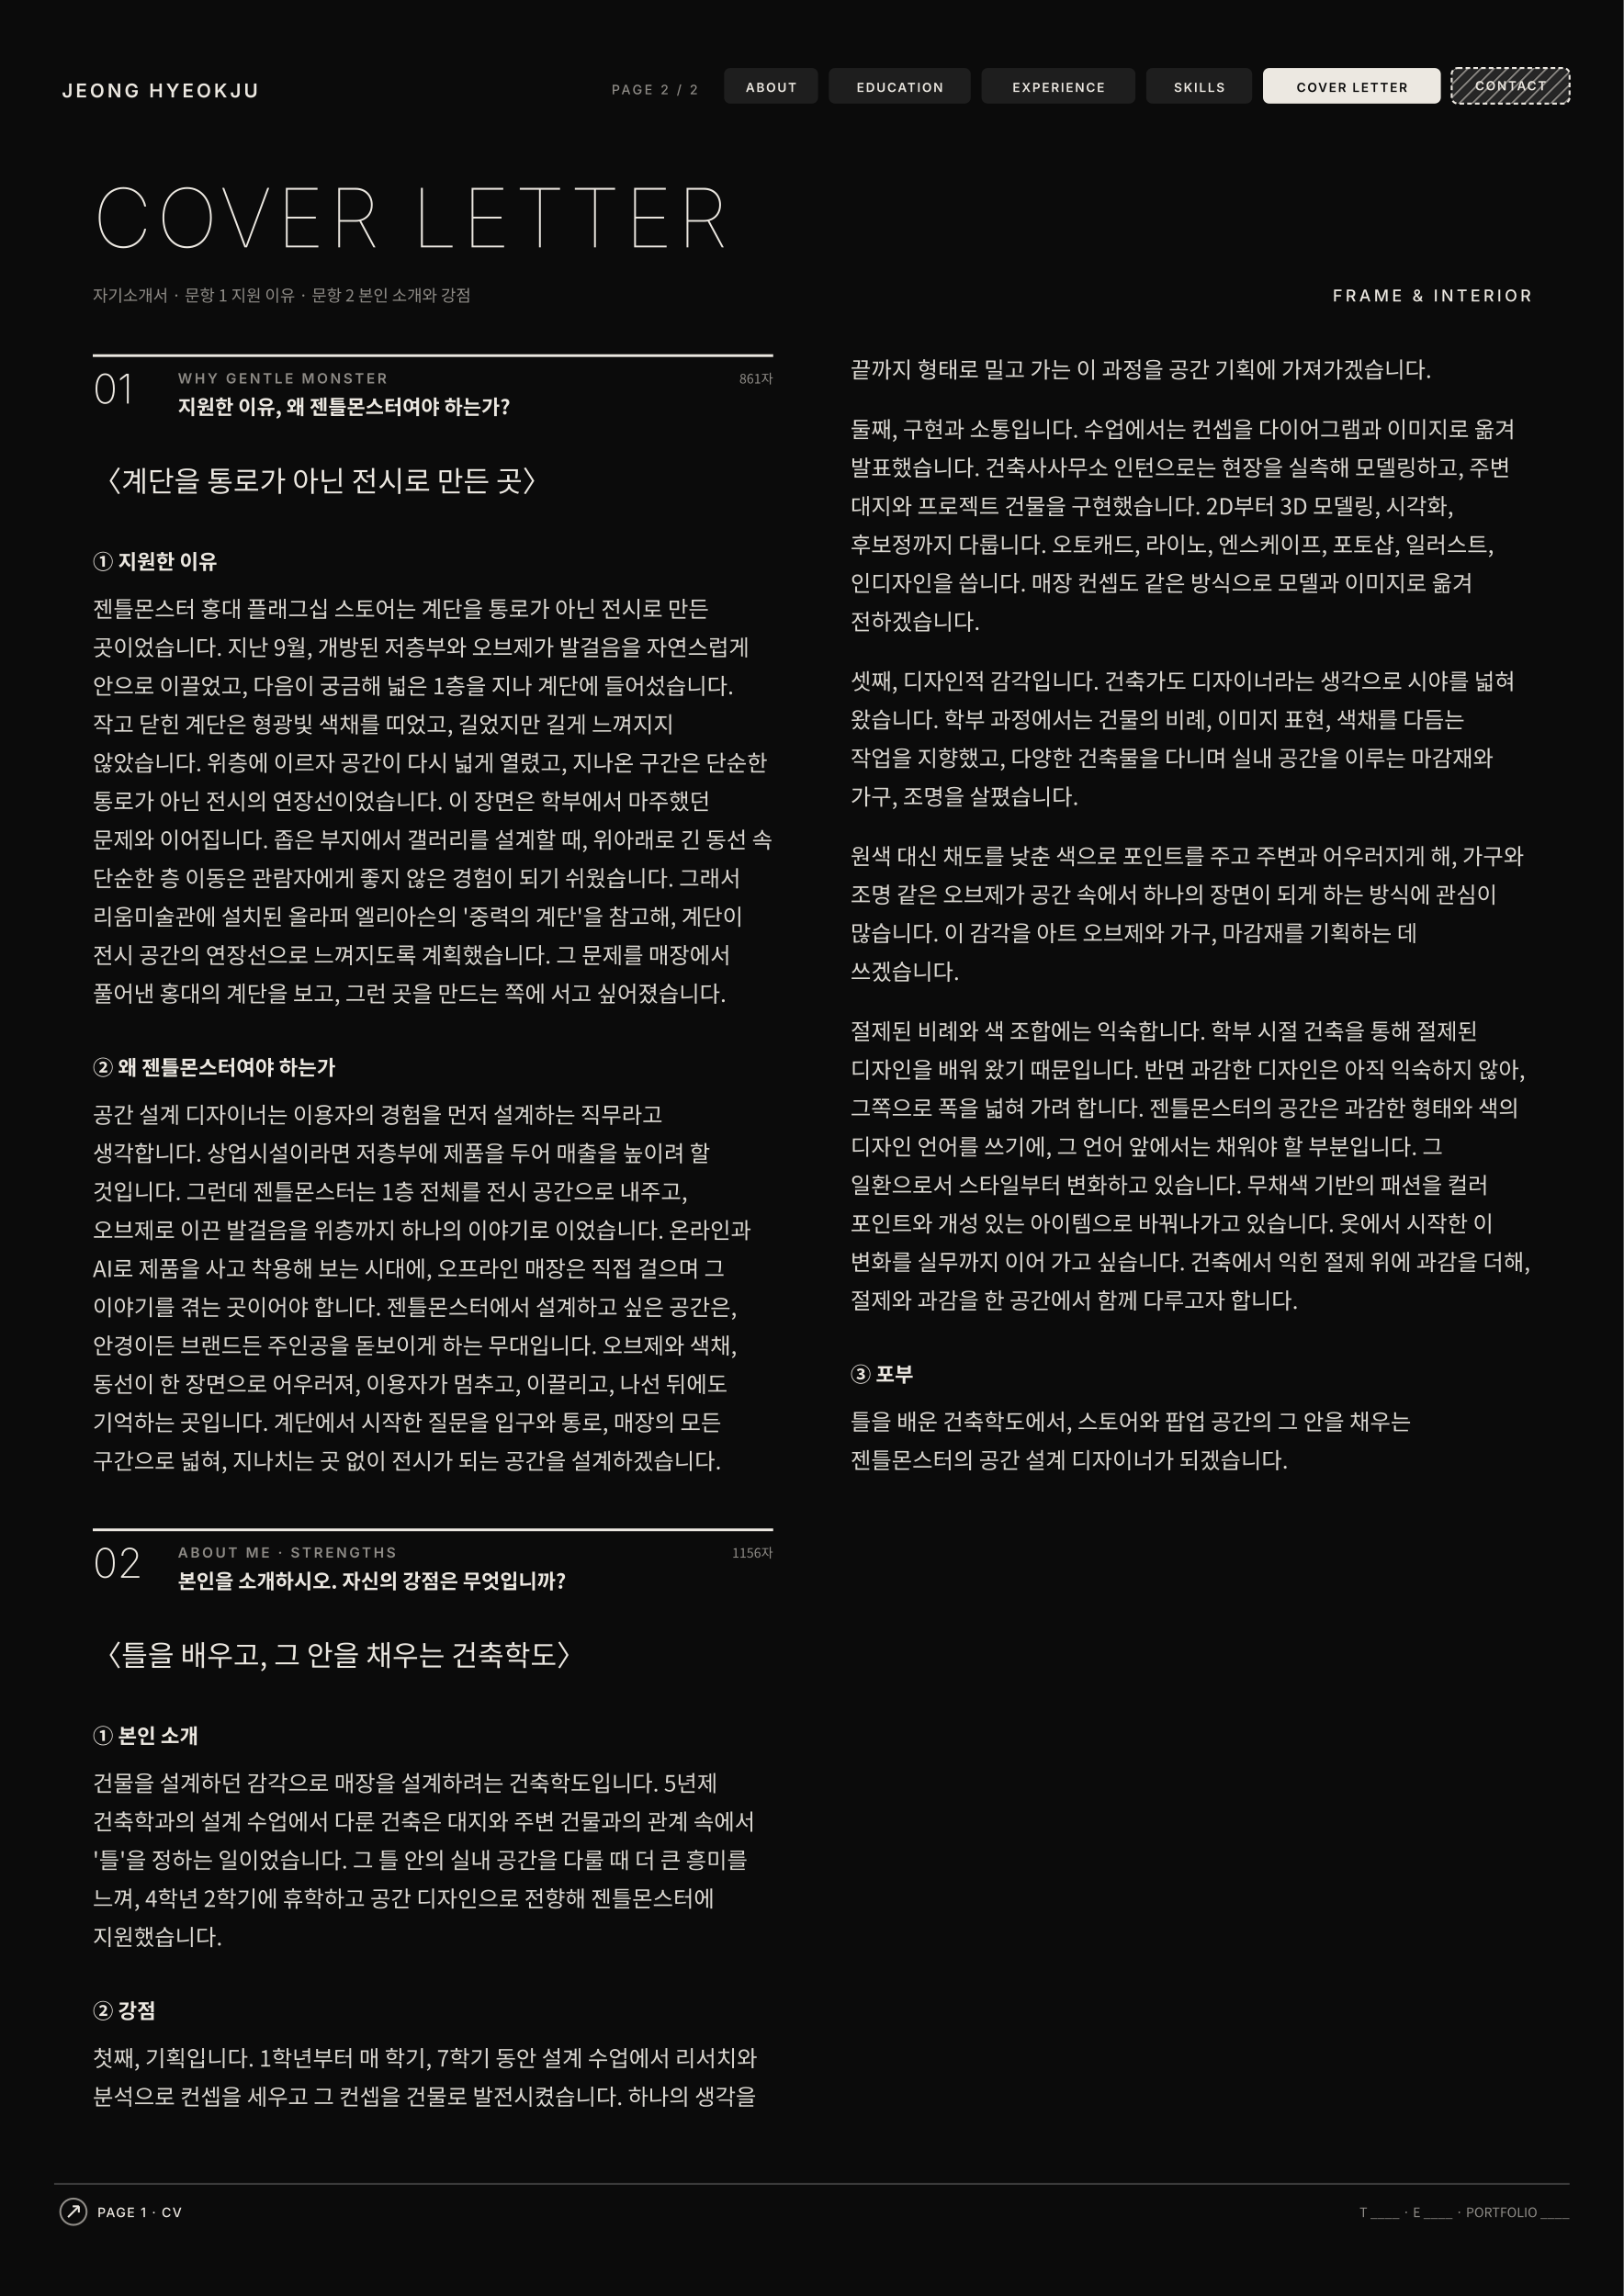
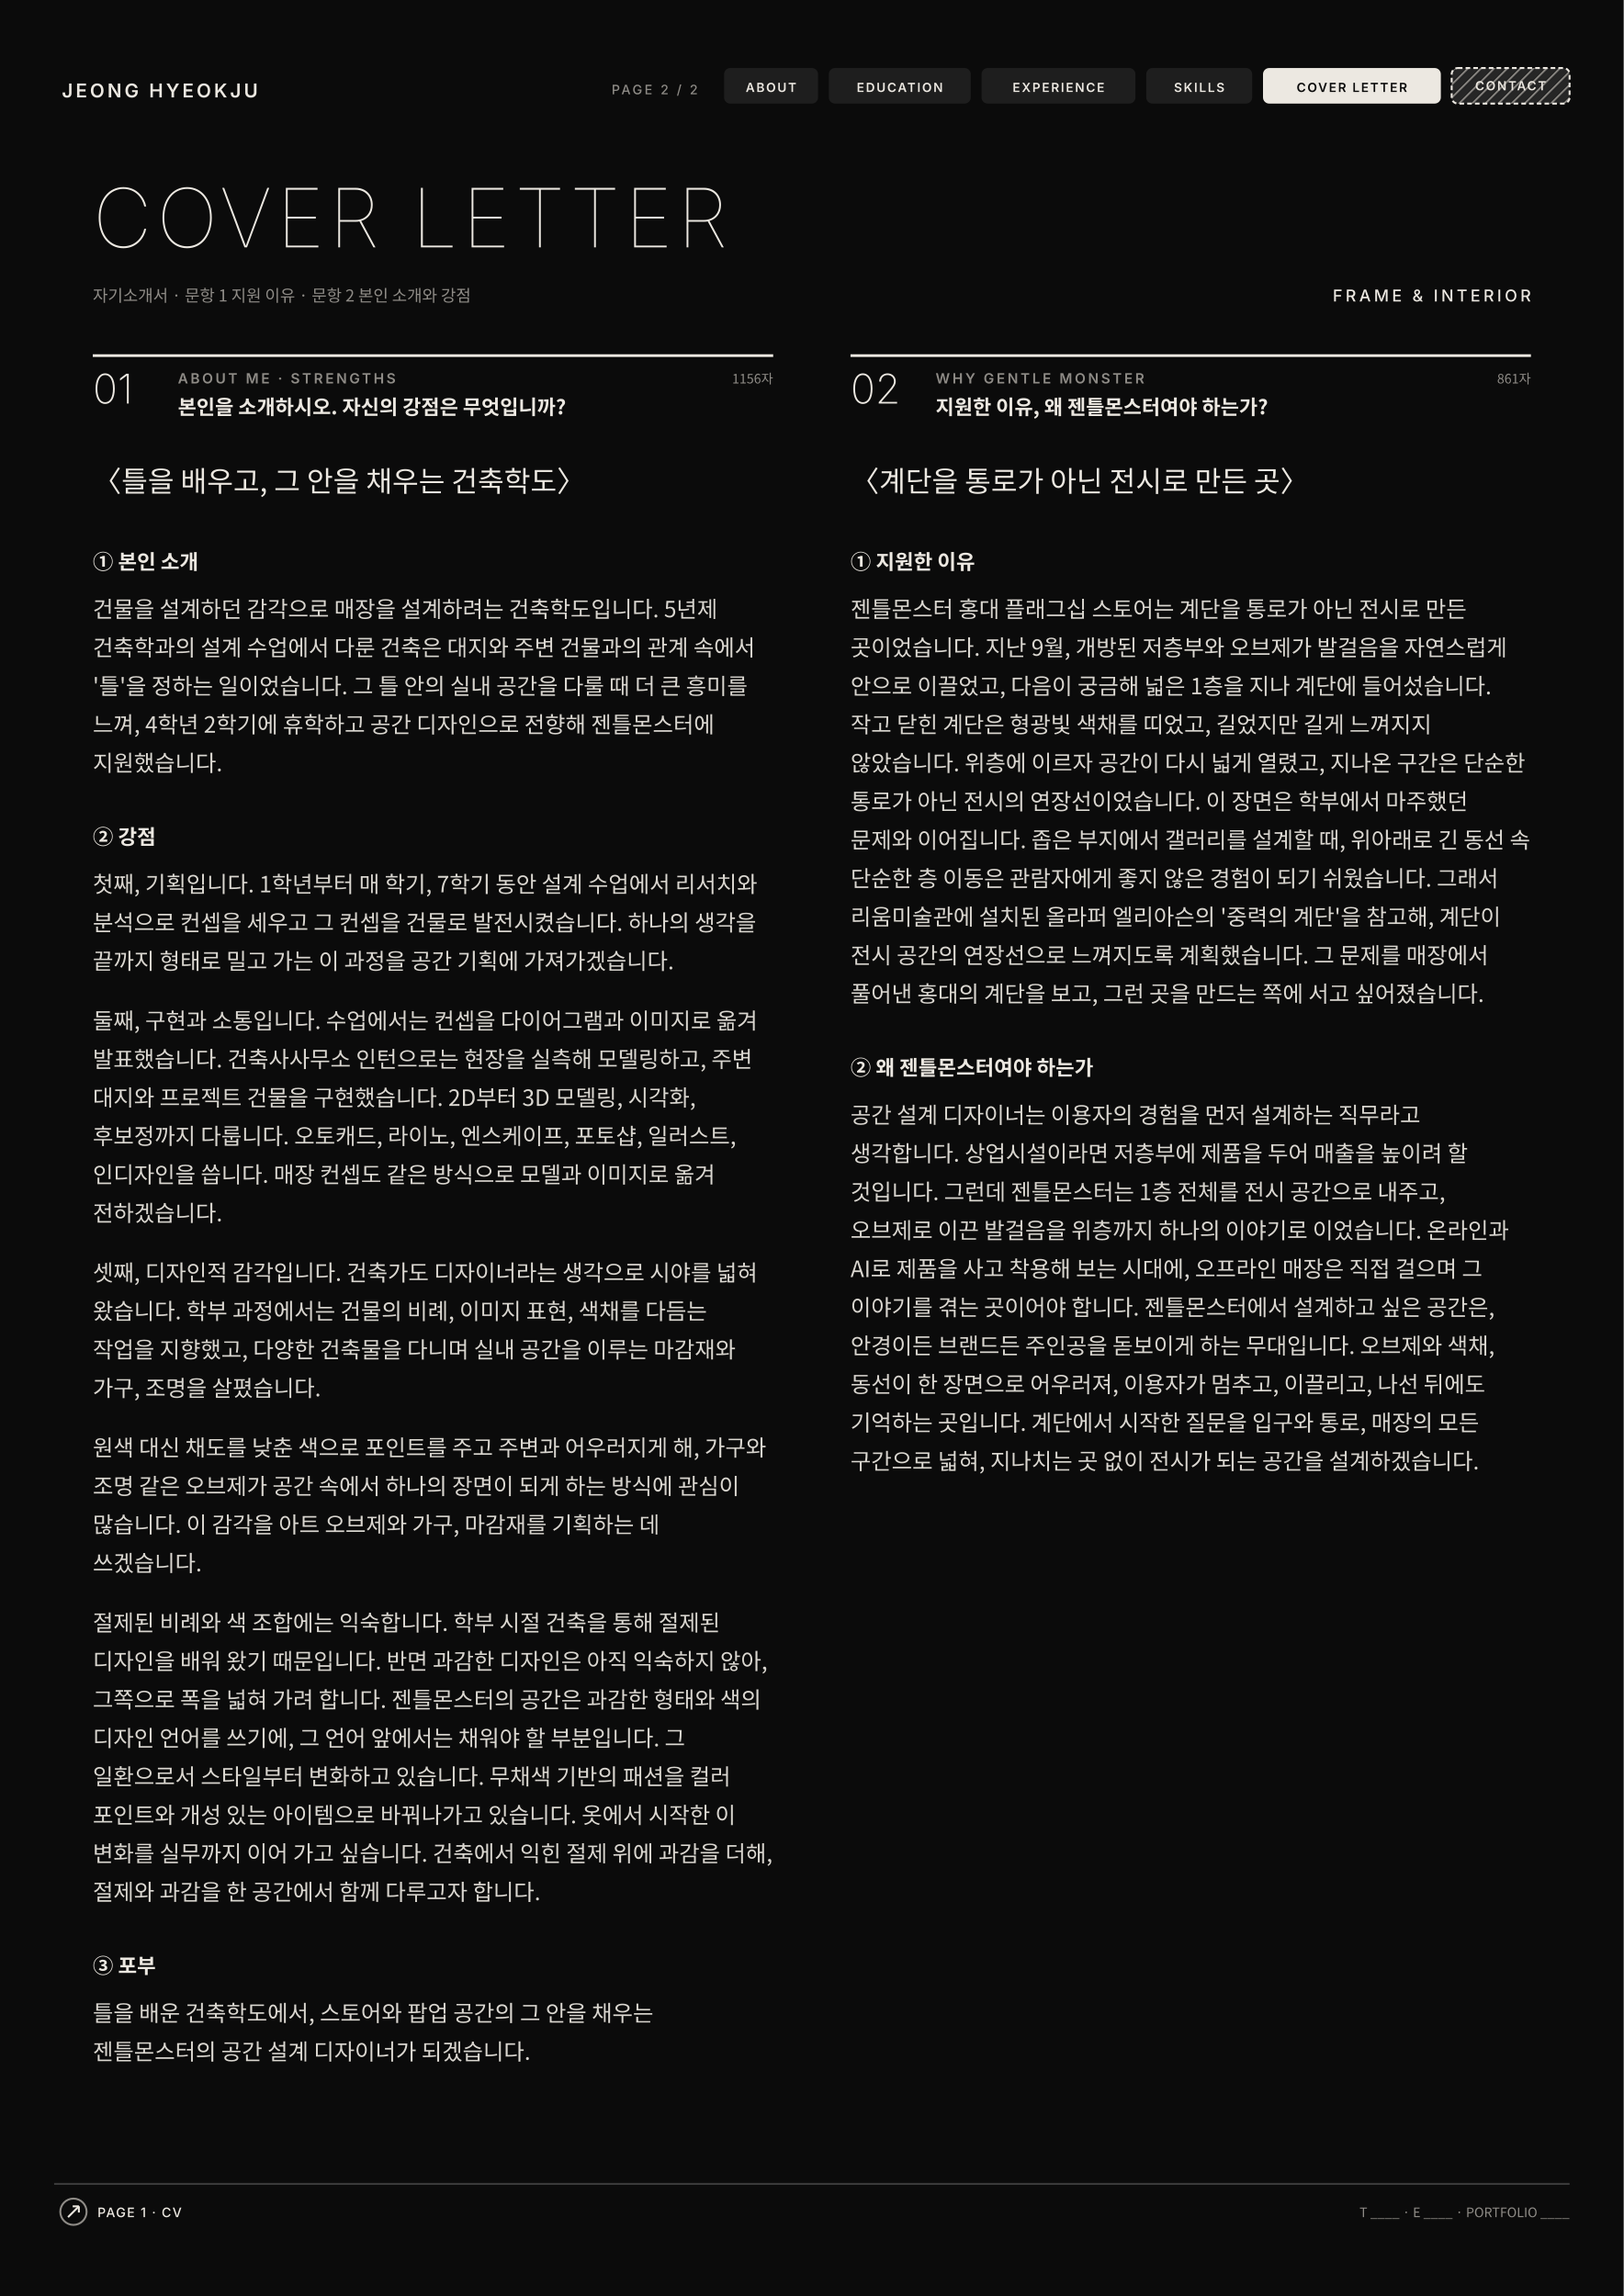
<svg xmlns="http://www.w3.org/2000/svg" width="210mm" height="297mm" viewBox="0 0 210 297">
  <defs>
    <pattern id="hatch" width="1.2" height="1.2" patternUnits="userSpaceOnUse" patternTransform="rotate(45)">
      <rect width="1.2" height="1.2" fill="#262626" />
      <line x1="0" y1="0" x2="0" y2="1.2" stroke="#8E8B86" stroke-width="0.4" />
    </pattern>
  </defs>
  <rect x="0.00" y="0.00" width="210.00" height="297.00" rx="0" fill="#0B0B0B" stroke="none" stroke-width="0.25" />
  <text x="8.00" y="12.60" font-family="Inter, 'Noto Sans CJK KR', sans-serif" font-size="2.470" font-weight="600" fill="#ECE8E1" text-anchor="start" letter-spacing="0.350" opacity="1">JEONG HYEOKJU</text>
  <rect x="187.75" y="8.80" width="15.25" height="4.60" rx="0.8" fill="url(#hatch)" stroke="#ECE8E1" stroke-width="0.25" stroke-dasharray="0.6 0.4" />
  <text x="195.38" y="11.68" font-family="Inter, 'Noto Sans CJK KR', sans-serif" font-size="1.623" font-weight="600" fill="#ECE8E1" text-anchor="middle" letter-spacing="0.200" opacity="1">CONTACT</text>
  <rect x="163.35" y="8.80" width="23.00" height="4.60" rx="0.8" fill="#ECE8E1" stroke="none" stroke-width="0.25" />
  <text x="174.85" y="11.90" font-family="Inter, 'Noto Sans CJK KR', sans-serif" font-size="1.623" font-weight="600" fill="#0B0B0B" text-anchor="middle" letter-spacing="0.200" opacity="1">COVER LETTER</text>
  <rect x="148.25" y="8.80" width="13.70" height="4.60" rx="0.8" fill="#1E1E1E" stroke="none" stroke-width="0.25" />
  <text x="155.10" y="11.90" font-family="Inter, 'Noto Sans CJK KR', sans-serif" font-size="1.623" font-weight="600" fill="#ECE8E1" text-anchor="middle" letter-spacing="0.200" opacity="1">SKILLS</text>
  <rect x="126.95" y="8.80" width="19.90" height="4.60" rx="0.8" fill="#1E1E1E" stroke="none" stroke-width="0.25" />
  <text x="136.90" y="11.90" font-family="Inter, 'Noto Sans CJK KR', sans-serif" font-size="1.623" font-weight="600" fill="#ECE8E1" text-anchor="middle" letter-spacing="0.200" opacity="1">EXPERIENCE</text>
  <rect x="107.20" y="8.80" width="18.35" height="4.60" rx="0.8" fill="#1E1E1E" stroke="none" stroke-width="0.25" />
  <text x="116.37" y="11.90" font-family="Inter, 'Noto Sans CJK KR', sans-serif" font-size="1.623" font-weight="600" fill="#ECE8E1" text-anchor="middle" letter-spacing="0.200" opacity="1">EDUCATION</text>
  <rect x="93.65" y="8.80" width="12.15" height="4.60" rx="0.8" fill="#1E1E1E" stroke="none" stroke-width="0.25" />
  <text x="99.72" y="11.90" font-family="Inter, 'Noto Sans CJK KR', sans-serif" font-size="1.623" font-weight="600" fill="#ECE8E1" text-anchor="middle" letter-spacing="0.200" opacity="1">ABOUT</text>
  <text x="90.25" y="12.20" font-family="Inter, 'Noto Sans CJK KR', sans-serif" font-size="1.693" font-weight="500" fill="#8E8B86" text-anchor="end" letter-spacing="0.300" opacity="1">PAGE 2 / 2</text>
  <text x="12.00" y="32.00" font-family="Inter, 'Noto Sans CJK KR', sans-serif" font-size="10.584" font-weight="100" fill="#ECE8E1" text-anchor="start" letter-spacing="0.600" opacity="1">COVER LETTER</text>
  <text x="12.00" y="39.00" font-family="'Noto Sans CJK KR', Inter, sans-serif" font-size="2.117" font-weight="400" fill="#8E8B86" text-anchor="start" letter-spacing="0.000" opacity="1">자기소개서  ·  문항 1 지원 이유  ·  문항 2 본인 소개와 강점</text>
  <text x="198.00" y="39.00" font-family="Inter, 'Noto Sans CJK KR', sans-serif" font-size="2.117" font-weight="500" fill="#ECE8E1" text-anchor="end" letter-spacing="0.400" opacity="1">FRAME &amp; INTERIOR</text>
  <line x1="12.00" y1="46.00" x2="100.00" y2="46.00" stroke="#ECE8E1" stroke-width="0.35" />
  <text x="12.00" y="52.20" font-family="Inter, 'Noto Sans CJK KR', sans-serif" font-size="5.292" font-weight="200" fill="#ECE8E1" text-anchor="start" letter-spacing="0.000" opacity="1">01</text>
-   <text x="23.00" y="49.60" font-family="Inter, 'Noto Sans CJK KR', sans-serif" font-size="1.835" font-weight="600" fill="#8E8B86" text-anchor="start" letter-spacing="0.300" opacity="1">WHY GENTLE MONSTER</text>
-   <text x="23.00" y="53.60" font-family="'Noto Sans CJK KR', Inter, sans-serif" font-size="2.611" font-weight="700" fill="#ECE8E1" text-anchor="start" letter-spacing="0.000" opacity="1">지원한 이유, 왜 젠틀몬스터여야 하는가?</text>
-   <text x="100.00" y="49.60" font-family="'Noto Sans CJK KR', Inter, sans-serif" font-size="1.693" font-weight="400" fill="#8E8B86" text-anchor="end" letter-spacing="0.000" opacity="1">861자</text>
-   <text x="12.00" y="63.60" font-family="'Noto Sans CJK KR', Inter, sans-serif" font-size="3.704" font-weight="400" fill="#ECE8E1" text-anchor="start" letter-spacing="0.000" opacity="1">〈계단을 통로가 아닌 전시로 만든 곳〉</text>
-   <text x="12.00" y="73.63" font-family="'Noto Sans CJK KR', Inter, sans-serif" font-size="2.662" font-weight="700" fill="#ECE8E1" text-anchor="start" letter-spacing="0.000" opacity="1">① 지원한 이유</text>
-   <text x="12.00" y="79.85" font-family="'Noto Sans CJK KR', Inter, sans-serif" font-size="2.893" font-weight="400" fill="#ECE8E1" text-anchor="start" letter-spacing="0.000" opacity="0.92">젠틀몬스터 홍대 플래그십 스토어는 계단을 통로가 아닌 전시로 만든</text>
-   <text x="12.00" y="84.83" font-family="'Noto Sans CJK KR', Inter, sans-serif" font-size="2.893" font-weight="400" fill="#ECE8E1" text-anchor="start" letter-spacing="0.000" opacity="0.92">곳이었습니다. 지난 9월, 개방된 저층부와 오브제가 발걸음을 자연스럽게</text>
-   <text x="12.00" y="89.81" font-family="'Noto Sans CJK KR', Inter, sans-serif" font-size="2.893" font-weight="400" fill="#ECE8E1" text-anchor="start" letter-spacing="0.000" opacity="0.92">안으로 이끌었고, 다음이 궁금해 넓은 1층을 지나 계단에 들어섰습니다.</text>
-   <text x="12.00" y="94.78" font-family="'Noto Sans CJK KR', Inter, sans-serif" font-size="2.893" font-weight="400" fill="#ECE8E1" text-anchor="start" letter-spacing="0.000" opacity="0.92">작고 닫힌 계단은 형광빛 색채를 띠었고, 길었지만 길게 느껴지지</text>
-   <text x="12.00" y="99.76" font-family="'Noto Sans CJK KR', Inter, sans-serif" font-size="2.893" font-weight="400" fill="#ECE8E1" text-anchor="start" letter-spacing="0.000" opacity="0.92">않았습니다. 위층에 이르자 공간이 다시 넓게 열렸고, 지나온 구간은 단순한</text>
-   <text x="12.00" y="104.73" font-family="'Noto Sans CJK KR', Inter, sans-serif" font-size="2.893" font-weight="400" fill="#ECE8E1" text-anchor="start" letter-spacing="0.000" opacity="0.92">통로가 아닌 전시의 연장선이었습니다. 이 장면은 학부에서 마주했던</text>
-   <text x="12.00" y="109.71" font-family="'Noto Sans CJK KR', Inter, sans-serif" font-size="2.893" font-weight="400" fill="#ECE8E1" text-anchor="start" letter-spacing="0.000" opacity="0.92">문제와 이어집니다. 좁은 부지에서 갤러리를 설계할 때, 위아래로 긴 동선 속</text>
-   <text x="12.00" y="114.69" font-family="'Noto Sans CJK KR', Inter, sans-serif" font-size="2.893" font-weight="400" fill="#ECE8E1" text-anchor="start" letter-spacing="0.000" opacity="0.92">단순한 층 이동은 관람자에게 좋지 않은 경험이 되기 쉬웠습니다. 그래서</text>
-   <text x="12.00" y="119.66" font-family="'Noto Sans CJK KR', Inter, sans-serif" font-size="2.893" font-weight="400" fill="#ECE8E1" text-anchor="start" letter-spacing="0.000" opacity="0.92">리움미술관에 설치된 올라퍼 엘리아슨의 '중력의 계단'을 참고해, 계단이</text>
-   <text x="12.00" y="124.64" font-family="'Noto Sans CJK KR', Inter, sans-serif" font-size="2.893" font-weight="400" fill="#ECE8E1" text-anchor="start" letter-spacing="0.000" opacity="0.92">전시 공간의 연장선으로 느껴지도록 계획했습니다. 그 문제를 매장에서</text>
-   <text x="12.00" y="129.61" font-family="'Noto Sans CJK KR', Inter, sans-serif" font-size="2.893" font-weight="400" fill="#ECE8E1" text-anchor="start" letter-spacing="0.000" opacity="0.92">풀어낸 홍대의 계단을 보고, 그런 곳을 만드는 쪽에 서고 싶어졌습니다.</text>
-   <text x="12.00" y="139.07" font-family="'Noto Sans CJK KR', Inter, sans-serif" font-size="2.662" font-weight="700" fill="#ECE8E1" text-anchor="start" letter-spacing="0.000" opacity="1">② 왜 젠틀몬스터여야 하는가</text>
-   <text x="12.00" y="145.29" font-family="'Noto Sans CJK KR', Inter, sans-serif" font-size="2.893" font-weight="400" fill="#ECE8E1" text-anchor="start" letter-spacing="0.000" opacity="0.92">공간 설계 디자이너는 이용자의 경험을 먼저 설계하는 직무라고</text>
-   <text x="12.00" y="150.26" font-family="'Noto Sans CJK KR', Inter, sans-serif" font-size="2.893" font-weight="400" fill="#ECE8E1" text-anchor="start" letter-spacing="0.000" opacity="0.92">생각합니다. 상업시설이라면 저층부에 제품을 두어 매출을 높이려 할</text>
-   <text x="12.00" y="155.24" font-family="'Noto Sans CJK KR', Inter, sans-serif" font-size="2.893" font-weight="400" fill="#ECE8E1" text-anchor="start" letter-spacing="0.000" opacity="0.92">것입니다. 그런데 젠틀몬스터는 1층 전체를 전시 공간으로 내주고,</text>
-   <text x="12.00" y="160.22" font-family="'Noto Sans CJK KR', Inter, sans-serif" font-size="2.893" font-weight="400" fill="#ECE8E1" text-anchor="start" letter-spacing="0.000" opacity="0.92">오브제로 이끈 발걸음을 위층까지 하나의 이야기로 이었습니다. 온라인과</text>
-   <text x="12.00" y="165.19" font-family="'Noto Sans CJK KR', Inter, sans-serif" font-size="2.893" font-weight="400" fill="#ECE8E1" text-anchor="start" letter-spacing="0.000" opacity="0.92">AI로 제품을 사고 착용해 보는 시대에, 오프라인 매장은 직접 걸으며 그</text>
-   <text x="12.00" y="170.17" font-family="'Noto Sans CJK KR', Inter, sans-serif" font-size="2.893" font-weight="400" fill="#ECE8E1" text-anchor="start" letter-spacing="0.000" opacity="0.92">이야기를 겪는 곳이어야 합니다. 젠틀몬스터에서 설계하고 싶은 공간은,</text>
-   <text x="12.00" y="175.14" font-family="'Noto Sans CJK KR', Inter, sans-serif" font-size="2.893" font-weight="400" fill="#ECE8E1" text-anchor="start" letter-spacing="0.000" opacity="0.92">안경이든 브랜드든 주인공을 돋보이게 하는 무대입니다. 오브제와 색채,</text>
-   <text x="12.00" y="180.12" font-family="'Noto Sans CJK KR', Inter, sans-serif" font-size="2.893" font-weight="400" fill="#ECE8E1" text-anchor="start" letter-spacing="0.000" opacity="0.92">동선이 한 장면으로 어우러져, 이용자가 멈추고, 이끌리고, 나선 뒤에도</text>
-   <text x="12.00" y="185.09" font-family="'Noto Sans CJK KR', Inter, sans-serif" font-size="2.893" font-weight="400" fill="#ECE8E1" text-anchor="start" letter-spacing="0.000" opacity="0.92">기억하는 곳입니다. 계단에서 시작한 질문을 입구와 통로, 매장의 모든</text>
-   <text x="12.00" y="190.07" font-family="'Noto Sans CJK KR', Inter, sans-serif" font-size="2.893" font-weight="400" fill="#ECE8E1" text-anchor="start" letter-spacing="0.000" opacity="0.92">구간으로 넓혀, 지나치는 곳 없이 전시가 되는 공간을 설계하겠습니다.</text>
-   <line x1="12.00" y1="197.89" x2="100.00" y2="197.89" stroke="#ECE8E1" stroke-width="0.35" />
-   <text x="12.00" y="204.09" font-family="Inter, 'Noto Sans CJK KR', sans-serif" font-size="5.292" font-weight="200" fill="#ECE8E1" text-anchor="start" letter-spacing="0.000" opacity="1">02</text>
-   <text x="23.00" y="201.49" font-family="Inter, 'Noto Sans CJK KR', sans-serif" font-size="1.835" font-weight="600" fill="#8E8B86" text-anchor="start" letter-spacing="0.300" opacity="1">ABOUT ME · STRENGTHS</text>
-   <text x="23.00" y="205.49" font-family="'Noto Sans CJK KR', Inter, sans-serif" font-size="2.611" font-weight="700" fill="#ECE8E1" text-anchor="start" letter-spacing="0.000" opacity="1">본인을 소개하시오. 자신의 강점은 무엇입니까?</text>
-   <text x="100.00" y="201.49" font-family="'Noto Sans CJK KR', Inter, sans-serif" font-size="1.693" font-weight="400" fill="#8E8B86" text-anchor="end" letter-spacing="0.000" opacity="1">1156자</text>
-   <text x="12.00" y="215.49" font-family="'Noto Sans CJK KR', Inter, sans-serif" font-size="3.704" font-weight="400" fill="#ECE8E1" text-anchor="start" letter-spacing="0.000" opacity="1">〈틀을 배우고, 그 안을 채우는 건축학도〉</text>
-   <text x="12.00" y="225.52" font-family="'Noto Sans CJK KR', Inter, sans-serif" font-size="2.662" font-weight="700" fill="#ECE8E1" text-anchor="start" letter-spacing="0.000" opacity="1">① 본인 소개</text>
-   <text x="12.00" y="231.74" font-family="'Noto Sans CJK KR', Inter, sans-serif" font-size="2.893" font-weight="400" fill="#ECE8E1" text-anchor="start" letter-spacing="0.000" opacity="0.92">건물을 설계하던 감각으로 매장을 설계하려는 건축학도입니다. 5년제</text>
-   <text x="12.00" y="236.72" font-family="'Noto Sans CJK KR', Inter, sans-serif" font-size="2.893" font-weight="400" fill="#ECE8E1" text-anchor="start" letter-spacing="0.000" opacity="0.92">건축학과의 설계 수업에서 다룬 건축은 대지와 주변 건물과의 관계 속에서</text>
-   <text x="12.00" y="241.70" font-family="'Noto Sans CJK KR', Inter, sans-serif" font-size="2.893" font-weight="400" fill="#ECE8E1" text-anchor="start" letter-spacing="0.000" opacity="0.92">'틀'을 정하는 일이었습니다. 그 틀 안의 실내 공간을 다룰 때 더 큰 흥미를</text>
-   <text x="12.00" y="246.67" font-family="'Noto Sans CJK KR', Inter, sans-serif" font-size="2.893" font-weight="400" fill="#ECE8E1" text-anchor="start" letter-spacing="0.000" opacity="0.92">느껴, 4학년 2학기에 휴학하고 공간 디자인으로 전향해 젠틀몬스터에</text>
-   <text x="12.00" y="251.65" font-family="'Noto Sans CJK KR', Inter, sans-serif" font-size="2.893" font-weight="400" fill="#ECE8E1" text-anchor="start" letter-spacing="0.000" opacity="0.92">지원했습니다.</text>
-   <text x="12.00" y="261.10" font-family="'Noto Sans CJK KR', Inter, sans-serif" font-size="2.662" font-weight="700" fill="#ECE8E1" text-anchor="start" letter-spacing="0.000" opacity="1">② 강점</text>
-   <text x="12.00" y="267.32" font-family="'Noto Sans CJK KR', Inter, sans-serif" font-size="2.893" font-weight="400" fill="#ECE8E1" text-anchor="start" letter-spacing="0.000" opacity="0.92">첫째, 기획입니다. 1학년부터 매 학기, 7학기 동안 설계 수업에서 리서치와</text>
-   <text x="12.00" y="272.30" font-family="'Noto Sans CJK KR', Inter, sans-serif" font-size="2.893" font-weight="400" fill="#ECE8E1" text-anchor="start" letter-spacing="0.000" opacity="0.92">분석으로 컨셉을 세우고 그 컨셉을 건물로 발전시켰습니다. 하나의 생각을</text>
-   <text x="110.00" y="48.89" font-family="'Noto Sans CJK KR', Inter, sans-serif" font-size="2.893" font-weight="400" fill="#ECE8E1" text-anchor="start" letter-spacing="0.000" opacity="0.92">끝까지 형태로 밀고 가는 이 과정을 공간 기획에 가져가겠습니다.</text>
-   <text x="110.00" y="56.61" font-family="'Noto Sans CJK KR', Inter, sans-serif" font-size="2.893" font-weight="400" fill="#ECE8E1" text-anchor="start" letter-spacing="0.000" opacity="0.92">둘째, 구현과 소통입니다. 수업에서는 컨셉을 다이어그램과 이미지로 옮겨</text>
-   <text x="110.00" y="61.58" font-family="'Noto Sans CJK KR', Inter, sans-serif" font-size="2.893" font-weight="400" fill="#ECE8E1" text-anchor="start" letter-spacing="0.000" opacity="0.92">발표했습니다. 건축사사무소 인턴으로는 현장을 실측해 모델링하고, 주변</text>
-   <text x="110.00" y="66.56" font-family="'Noto Sans CJK KR', Inter, sans-serif" font-size="2.893" font-weight="400" fill="#ECE8E1" text-anchor="start" letter-spacing="0.000" opacity="0.92">대지와 프로젝트 건물을 구현했습니다. 2D부터 3D 모델링, 시각화,</text>
-   <text x="110.00" y="71.53" font-family="'Noto Sans CJK KR', Inter, sans-serif" font-size="2.893" font-weight="400" fill="#ECE8E1" text-anchor="start" letter-spacing="0.000" opacity="0.92">후보정까지 다룹니다. 오토캐드, 라이노, 엔스케이프, 포토샵, 일러스트,</text>
-   <text x="110.00" y="76.51" font-family="'Noto Sans CJK KR', Inter, sans-serif" font-size="2.893" font-weight="400" fill="#ECE8E1" text-anchor="start" letter-spacing="0.000" opacity="0.92">인디자인을 씁니다. 매장 컨셉도 같은 방식으로 모델과 이미지로 옮겨</text>
-   <text x="110.00" y="81.49" font-family="'Noto Sans CJK KR', Inter, sans-serif" font-size="2.893" font-weight="400" fill="#ECE8E1" text-anchor="start" letter-spacing="0.000" opacity="0.92">전하겠습니다.</text>
-   <text x="110.00" y="89.20" font-family="'Noto Sans CJK KR', Inter, sans-serif" font-size="2.893" font-weight="400" fill="#ECE8E1" text-anchor="start" letter-spacing="0.000" opacity="0.92">셋째, 디자인적 감각입니다. 건축가도 디자이너라는 생각으로 시야를 넓혀</text>
-   <text x="110.00" y="94.17" font-family="'Noto Sans CJK KR', Inter, sans-serif" font-size="2.893" font-weight="400" fill="#ECE8E1" text-anchor="start" letter-spacing="0.000" opacity="0.92">왔습니다. 학부 과정에서는 건물의 비례, 이미지 표현, 색채를 다듬는</text>
-   <text x="110.00" y="99.15" font-family="'Noto Sans CJK KR', Inter, sans-serif" font-size="2.893" font-weight="400" fill="#ECE8E1" text-anchor="start" letter-spacing="0.000" opacity="0.92">작업을 지향했고, 다양한 건축물을 다니며 실내 공간을 이루는 마감재와</text>
-   <text x="110.00" y="104.13" font-family="'Noto Sans CJK KR', Inter, sans-serif" font-size="2.893" font-weight="400" fill="#ECE8E1" text-anchor="start" letter-spacing="0.000" opacity="0.92">가구, 조명을 살폈습니다.</text>
-   <text x="110.00" y="111.84" font-family="'Noto Sans CJK KR', Inter, sans-serif" font-size="2.893" font-weight="400" fill="#ECE8E1" text-anchor="start" letter-spacing="0.000" opacity="0.92">원색 대신 채도를 낮춘 색으로 포인트를 주고 주변과 어우러지게 해, 가구와</text>
-   <text x="110.00" y="116.81" font-family="'Noto Sans CJK KR', Inter, sans-serif" font-size="2.893" font-weight="400" fill="#ECE8E1" text-anchor="start" letter-spacing="0.000" opacity="0.92">조명 같은 오브제가 공간 속에서 하나의 장면이 되게 하는 방식에 관심이</text>
-   <text x="110.00" y="121.79" font-family="'Noto Sans CJK KR', Inter, sans-serif" font-size="2.893" font-weight="400" fill="#ECE8E1" text-anchor="start" letter-spacing="0.000" opacity="0.92">많습니다. 이 감각을 아트 오브제와 가구, 마감재를 기획하는 데</text>
-   <text x="110.00" y="126.77" font-family="'Noto Sans CJK KR', Inter, sans-serif" font-size="2.893" font-weight="400" fill="#ECE8E1" text-anchor="start" letter-spacing="0.000" opacity="0.92">쓰겠습니다.</text>
-   <text x="110.00" y="134.48" font-family="'Noto Sans CJK KR', Inter, sans-serif" font-size="2.893" font-weight="400" fill="#ECE8E1" text-anchor="start" letter-spacing="0.000" opacity="0.92">절제된 비례와 색 조합에는 익숙합니다. 학부 시절 건축을 통해 절제된</text>
-   <text x="110.00" y="139.45" font-family="'Noto Sans CJK KR', Inter, sans-serif" font-size="2.893" font-weight="400" fill="#ECE8E1" text-anchor="start" letter-spacing="0.000" opacity="0.92">디자인을 배워 왔기 때문입니다. 반면 과감한 디자인은 아직 익숙하지 않아,</text>
-   <text x="110.00" y="144.43" font-family="'Noto Sans CJK KR', Inter, sans-serif" font-size="2.893" font-weight="400" fill="#ECE8E1" text-anchor="start" letter-spacing="0.000" opacity="0.92">그쪽으로 폭을 넓혀 가려 합니다. 젠틀몬스터의 공간은 과감한 형태와 색의</text>
-   <text x="110.00" y="149.41" font-family="'Noto Sans CJK KR', Inter, sans-serif" font-size="2.893" font-weight="400" fill="#ECE8E1" text-anchor="start" letter-spacing="0.000" opacity="0.92">디자인 언어를 쓰기에, 그 언어 앞에서는 채워야 할 부분입니다. 그</text>
-   <text x="110.00" y="154.38" font-family="'Noto Sans CJK KR', Inter, sans-serif" font-size="2.893" font-weight="400" fill="#ECE8E1" text-anchor="start" letter-spacing="0.000" opacity="0.92">일환으로서 스타일부터 변화하고 있습니다. 무채색 기반의 패션을 컬러</text>
-   <text x="110.00" y="159.36" font-family="'Noto Sans CJK KR', Inter, sans-serif" font-size="2.893" font-weight="400" fill="#ECE8E1" text-anchor="start" letter-spacing="0.000" opacity="0.92">포인트와 개성 있는 아이템으로 바꿔나가고 있습니다. 옷에서 시작한 이</text>
-   <text x="110.00" y="164.33" font-family="'Noto Sans CJK KR', Inter, sans-serif" font-size="2.893" font-weight="400" fill="#ECE8E1" text-anchor="start" letter-spacing="0.000" opacity="0.92">변화를 실무까지 이어 가고 싶습니다. 건축에서 익힌 절제 위에 과감을 더해,</text>
-   <text x="110.00" y="169.31" font-family="'Noto Sans CJK KR', Inter, sans-serif" font-size="2.893" font-weight="400" fill="#ECE8E1" text-anchor="start" letter-spacing="0.000" opacity="0.92">절제와 과감을 한 공간에서 함께 다루고자 합니다.</text>
-   <text x="110.00" y="178.76" font-family="'Noto Sans CJK KR', Inter, sans-serif" font-size="2.662" font-weight="700" fill="#ECE8E1" text-anchor="start" letter-spacing="0.000" opacity="1">③ 포부</text>
-   <text x="110.00" y="184.98" font-family="'Noto Sans CJK KR', Inter, sans-serif" font-size="2.893" font-weight="400" fill="#ECE8E1" text-anchor="start" letter-spacing="0.000" opacity="0.92">틀을 배운 건축학도에서, 스토어와 팝업 공간의 그 안을 채우는</text>
-   <text x="110.00" y="189.96" font-family="'Noto Sans CJK KR', Inter, sans-serif" font-size="2.893" font-weight="400" fill="#ECE8E1" text-anchor="start" letter-spacing="0.000" opacity="0.92">젠틀몬스터의 공간 설계 디자이너가 되겠습니다.</text>
+   <text x="23.00" y="49.60" font-family="Inter, 'Noto Sans CJK KR', sans-serif" font-size="1.835" font-weight="600" fill="#8E8B86" text-anchor="start" letter-spacing="0.300" opacity="1">ABOUT ME · STRENGTHS</text>
+   <text x="23.00" y="53.60" font-family="'Noto Sans CJK KR', Inter, sans-serif" font-size="2.611" font-weight="700" fill="#ECE8E1" text-anchor="start" letter-spacing="0.000" opacity="1">본인을 소개하시오. 자신의 강점은 무엇입니까?</text>
+   <text x="100.00" y="49.60" font-family="'Noto Sans CJK KR', Inter, sans-serif" font-size="1.693" font-weight="400" fill="#8E8B86" text-anchor="end" letter-spacing="0.000" opacity="1">1156자</text>
+   <text x="12.00" y="63.60" font-family="'Noto Sans CJK KR', Inter, sans-serif" font-size="3.704" font-weight="400" fill="#ECE8E1" text-anchor="start" letter-spacing="0.000" opacity="1">〈틀을 배우고, 그 안을 채우는 건축학도〉</text>
+   <text x="12.00" y="73.63" font-family="'Noto Sans CJK KR', Inter, sans-serif" font-size="2.662" font-weight="700" fill="#ECE8E1" text-anchor="start" letter-spacing="0.000" opacity="1">① 본인 소개</text>
+   <text x="12.00" y="79.85" font-family="'Noto Sans CJK KR', Inter, sans-serif" font-size="2.893" font-weight="400" fill="#ECE8E1" text-anchor="start" letter-spacing="0.000" opacity="0.92">건물을 설계하던 감각으로 매장을 설계하려는 건축학도입니다. 5년제</text>
+   <text x="12.00" y="84.83" font-family="'Noto Sans CJK KR', Inter, sans-serif" font-size="2.893" font-weight="400" fill="#ECE8E1" text-anchor="start" letter-spacing="0.000" opacity="0.92">건축학과의 설계 수업에서 다룬 건축은 대지와 주변 건물과의 관계 속에서</text>
+   <text x="12.00" y="89.81" font-family="'Noto Sans CJK KR', Inter, sans-serif" font-size="2.893" font-weight="400" fill="#ECE8E1" text-anchor="start" letter-spacing="0.000" opacity="0.92">'틀'을 정하는 일이었습니다. 그 틀 안의 실내 공간을 다룰 때 더 큰 흥미를</text>
+   <text x="12.00" y="94.78" font-family="'Noto Sans CJK KR', Inter, sans-serif" font-size="2.893" font-weight="400" fill="#ECE8E1" text-anchor="start" letter-spacing="0.000" opacity="0.92">느껴, 4학년 2학기에 휴학하고 공간 디자인으로 전향해 젠틀몬스터에</text>
+   <text x="12.00" y="99.76" font-family="'Noto Sans CJK KR', Inter, sans-serif" font-size="2.893" font-weight="400" fill="#ECE8E1" text-anchor="start" letter-spacing="0.000" opacity="0.92">지원했습니다.</text>
+   <text x="12.00" y="109.21" font-family="'Noto Sans CJK KR', Inter, sans-serif" font-size="2.662" font-weight="700" fill="#ECE8E1" text-anchor="start" letter-spacing="0.000" opacity="1">② 강점</text>
+   <text x="12.00" y="115.43" font-family="'Noto Sans CJK KR', Inter, sans-serif" font-size="2.893" font-weight="400" fill="#ECE8E1" text-anchor="start" letter-spacing="0.000" opacity="0.92">첫째, 기획입니다. 1학년부터 매 학기, 7학기 동안 설계 수업에서 리서치와</text>
+   <text x="12.00" y="120.41" font-family="'Noto Sans CJK KR', Inter, sans-serif" font-size="2.893" font-weight="400" fill="#ECE8E1" text-anchor="start" letter-spacing="0.000" opacity="0.92">분석으로 컨셉을 세우고 그 컨셉을 건물로 발전시켰습니다. 하나의 생각을</text>
+   <text x="12.00" y="125.38" font-family="'Noto Sans CJK KR', Inter, sans-serif" font-size="2.893" font-weight="400" fill="#ECE8E1" text-anchor="start" letter-spacing="0.000" opacity="0.92">끝까지 형태로 밀고 가는 이 과정을 공간 기획에 가져가겠습니다.</text>
+   <text x="12.00" y="133.10" font-family="'Noto Sans CJK KR', Inter, sans-serif" font-size="2.893" font-weight="400" fill="#ECE8E1" text-anchor="start" letter-spacing="0.000" opacity="0.92">둘째, 구현과 소통입니다. 수업에서는 컨셉을 다이어그램과 이미지로 옮겨</text>
+   <text x="12.00" y="138.07" font-family="'Noto Sans CJK KR', Inter, sans-serif" font-size="2.893" font-weight="400" fill="#ECE8E1" text-anchor="start" letter-spacing="0.000" opacity="0.92">발표했습니다. 건축사사무소 인턴으로는 현장을 실측해 모델링하고, 주변</text>
+   <text x="12.00" y="143.05" font-family="'Noto Sans CJK KR', Inter, sans-serif" font-size="2.893" font-weight="400" fill="#ECE8E1" text-anchor="start" letter-spacing="0.000" opacity="0.92">대지와 프로젝트 건물을 구현했습니다. 2D부터 3D 모델링, 시각화,</text>
+   <text x="12.00" y="148.02" font-family="'Noto Sans CJK KR', Inter, sans-serif" font-size="2.893" font-weight="400" fill="#ECE8E1" text-anchor="start" letter-spacing="0.000" opacity="0.92">후보정까지 다룹니다. 오토캐드, 라이노, 엔스케이프, 포토샵, 일러스트,</text>
+   <text x="12.00" y="153.00" font-family="'Noto Sans CJK KR', Inter, sans-serif" font-size="2.893" font-weight="400" fill="#ECE8E1" text-anchor="start" letter-spacing="0.000" opacity="0.92">인디자인을 씁니다. 매장 컨셉도 같은 방식으로 모델과 이미지로 옮겨</text>
+   <text x="12.00" y="157.98" font-family="'Noto Sans CJK KR', Inter, sans-serif" font-size="2.893" font-weight="400" fill="#ECE8E1" text-anchor="start" letter-spacing="0.000" opacity="0.92">전하겠습니다.</text>
+   <text x="12.00" y="165.69" font-family="'Noto Sans CJK KR', Inter, sans-serif" font-size="2.893" font-weight="400" fill="#ECE8E1" text-anchor="start" letter-spacing="0.000" opacity="0.92">셋째, 디자인적 감각입니다. 건축가도 디자이너라는 생각으로 시야를 넓혀</text>
+   <text x="12.00" y="170.66" font-family="'Noto Sans CJK KR', Inter, sans-serif" font-size="2.893" font-weight="400" fill="#ECE8E1" text-anchor="start" letter-spacing="0.000" opacity="0.92">왔습니다. 학부 과정에서는 건물의 비례, 이미지 표현, 색채를 다듬는</text>
+   <text x="12.00" y="175.64" font-family="'Noto Sans CJK KR', Inter, sans-serif" font-size="2.893" font-weight="400" fill="#ECE8E1" text-anchor="start" letter-spacing="0.000" opacity="0.92">작업을 지향했고, 다양한 건축물을 다니며 실내 공간을 이루는 마감재와</text>
+   <text x="12.00" y="180.62" font-family="'Noto Sans CJK KR', Inter, sans-serif" font-size="2.893" font-weight="400" fill="#ECE8E1" text-anchor="start" letter-spacing="0.000" opacity="0.92">가구, 조명을 살폈습니다.</text>
+   <text x="12.00" y="188.33" font-family="'Noto Sans CJK KR', Inter, sans-serif" font-size="2.893" font-weight="400" fill="#ECE8E1" text-anchor="start" letter-spacing="0.000" opacity="0.92">원색 대신 채도를 낮춘 색으로 포인트를 주고 주변과 어우러지게 해, 가구와</text>
+   <text x="12.00" y="193.30" font-family="'Noto Sans CJK KR', Inter, sans-serif" font-size="2.893" font-weight="400" fill="#ECE8E1" text-anchor="start" letter-spacing="0.000" opacity="0.92">조명 같은 오브제가 공간 속에서 하나의 장면이 되게 하는 방식에 관심이</text>
+   <text x="12.00" y="198.28" font-family="'Noto Sans CJK KR', Inter, sans-serif" font-size="2.893" font-weight="400" fill="#ECE8E1" text-anchor="start" letter-spacing="0.000" opacity="0.92">많습니다. 이 감각을 아트 오브제와 가구, 마감재를 기획하는 데</text>
+   <text x="12.00" y="203.26" font-family="'Noto Sans CJK KR', Inter, sans-serif" font-size="2.893" font-weight="400" fill="#ECE8E1" text-anchor="start" letter-spacing="0.000" opacity="0.92">쓰겠습니다.</text>
+   <text x="12.00" y="210.97" font-family="'Noto Sans CJK KR', Inter, sans-serif" font-size="2.893" font-weight="400" fill="#ECE8E1" text-anchor="start" letter-spacing="0.000" opacity="0.92">절제된 비례와 색 조합에는 익숙합니다. 학부 시절 건축을 통해 절제된</text>
+   <text x="12.00" y="215.95" font-family="'Noto Sans CJK KR', Inter, sans-serif" font-size="2.893" font-weight="400" fill="#ECE8E1" text-anchor="start" letter-spacing="0.000" opacity="0.92">디자인을 배워 왔기 때문입니다. 반면 과감한 디자인은 아직 익숙하지 않아,</text>
+   <text x="12.00" y="220.92" font-family="'Noto Sans CJK KR', Inter, sans-serif" font-size="2.893" font-weight="400" fill="#ECE8E1" text-anchor="start" letter-spacing="0.000" opacity="0.92">그쪽으로 폭을 넓혀 가려 합니다. 젠틀몬스터의 공간은 과감한 형태와 색의</text>
+   <text x="12.00" y="225.90" font-family="'Noto Sans CJK KR', Inter, sans-serif" font-size="2.893" font-weight="400" fill="#ECE8E1" text-anchor="start" letter-spacing="0.000" opacity="0.92">디자인 언어를 쓰기에, 그 언어 앞에서는 채워야 할 부분입니다. 그</text>
+   <text x="12.00" y="230.87" font-family="'Noto Sans CJK KR', Inter, sans-serif" font-size="2.893" font-weight="400" fill="#ECE8E1" text-anchor="start" letter-spacing="0.000" opacity="0.92">일환으로서 스타일부터 변화하고 있습니다. 무채색 기반의 패션을 컬러</text>
+   <text x="12.00" y="235.85" font-family="'Noto Sans CJK KR', Inter, sans-serif" font-size="2.893" font-weight="400" fill="#ECE8E1" text-anchor="start" letter-spacing="0.000" opacity="0.92">포인트와 개성 있는 아이템으로 바꿔나가고 있습니다. 옷에서 시작한 이</text>
+   <text x="12.00" y="240.82" font-family="'Noto Sans CJK KR', Inter, sans-serif" font-size="2.893" font-weight="400" fill="#ECE8E1" text-anchor="start" letter-spacing="0.000" opacity="0.92">변화를 실무까지 이어 가고 싶습니다. 건축에서 익힌 절제 위에 과감을 더해,</text>
+   <text x="12.00" y="245.80" font-family="'Noto Sans CJK KR', Inter, sans-serif" font-size="2.893" font-weight="400" fill="#ECE8E1" text-anchor="start" letter-spacing="0.000" opacity="0.92">절제와 과감을 한 공간에서 함께 다루고자 합니다.</text>
+   <text x="12.00" y="255.25" font-family="'Noto Sans CJK KR', Inter, sans-serif" font-size="2.662" font-weight="700" fill="#ECE8E1" text-anchor="start" letter-spacing="0.000" opacity="1">③ 포부</text>
+   <text x="12.00" y="261.47" font-family="'Noto Sans CJK KR', Inter, sans-serif" font-size="2.893" font-weight="400" fill="#ECE8E1" text-anchor="start" letter-spacing="0.000" opacity="0.92">틀을 배운 건축학도에서, 스토어와 팝업 공간의 그 안을 채우는</text>
+   <text x="12.00" y="266.45" font-family="'Noto Sans CJK KR', Inter, sans-serif" font-size="2.893" font-weight="400" fill="#ECE8E1" text-anchor="start" letter-spacing="0.000" opacity="0.92">젠틀몬스터의 공간 설계 디자이너가 되겠습니다.</text>
+   <line x1="110.00" y1="46.00" x2="198.00" y2="46.00" stroke="#ECE8E1" stroke-width="0.35" />
+   <text x="110.00" y="52.20" font-family="Inter, 'Noto Sans CJK KR', sans-serif" font-size="5.292" font-weight="200" fill="#ECE8E1" text-anchor="start" letter-spacing="0.000" opacity="1">02</text>
+   <text x="121.00" y="49.60" font-family="Inter, 'Noto Sans CJK KR', sans-serif" font-size="1.835" font-weight="600" fill="#8E8B86" text-anchor="start" letter-spacing="0.300" opacity="1">WHY GENTLE MONSTER</text>
+   <text x="121.00" y="53.60" font-family="'Noto Sans CJK KR', Inter, sans-serif" font-size="2.611" font-weight="700" fill="#ECE8E1" text-anchor="start" letter-spacing="0.000" opacity="1">지원한 이유, 왜 젠틀몬스터여야 하는가?</text>
+   <text x="198.00" y="49.60" font-family="'Noto Sans CJK KR', Inter, sans-serif" font-size="1.693" font-weight="400" fill="#8E8B86" text-anchor="end" letter-spacing="0.000" opacity="1">861자</text>
+   <text x="110.00" y="63.60" font-family="'Noto Sans CJK KR', Inter, sans-serif" font-size="3.704" font-weight="400" fill="#ECE8E1" text-anchor="start" letter-spacing="0.000" opacity="1">〈계단을 통로가 아닌 전시로 만든 곳〉</text>
+   <text x="110.00" y="73.63" font-family="'Noto Sans CJK KR', Inter, sans-serif" font-size="2.662" font-weight="700" fill="#ECE8E1" text-anchor="start" letter-spacing="0.000" opacity="1">① 지원한 이유</text>
+   <text x="110.00" y="79.85" font-family="'Noto Sans CJK KR', Inter, sans-serif" font-size="2.893" font-weight="400" fill="#ECE8E1" text-anchor="start" letter-spacing="0.000" opacity="0.92">젠틀몬스터 홍대 플래그십 스토어는 계단을 통로가 아닌 전시로 만든</text>
+   <text x="110.00" y="84.83" font-family="'Noto Sans CJK KR', Inter, sans-serif" font-size="2.893" font-weight="400" fill="#ECE8E1" text-anchor="start" letter-spacing="0.000" opacity="0.92">곳이었습니다. 지난 9월, 개방된 저층부와 오브제가 발걸음을 자연스럽게</text>
+   <text x="110.00" y="89.81" font-family="'Noto Sans CJK KR', Inter, sans-serif" font-size="2.893" font-weight="400" fill="#ECE8E1" text-anchor="start" letter-spacing="0.000" opacity="0.92">안으로 이끌었고, 다음이 궁금해 넓은 1층을 지나 계단에 들어섰습니다.</text>
+   <text x="110.00" y="94.78" font-family="'Noto Sans CJK KR', Inter, sans-serif" font-size="2.893" font-weight="400" fill="#ECE8E1" text-anchor="start" letter-spacing="0.000" opacity="0.92">작고 닫힌 계단은 형광빛 색채를 띠었고, 길었지만 길게 느껴지지</text>
+   <text x="110.00" y="99.76" font-family="'Noto Sans CJK KR', Inter, sans-serif" font-size="2.893" font-weight="400" fill="#ECE8E1" text-anchor="start" letter-spacing="0.000" opacity="0.92">않았습니다. 위층에 이르자 공간이 다시 넓게 열렸고, 지나온 구간은 단순한</text>
+   <text x="110.00" y="104.73" font-family="'Noto Sans CJK KR', Inter, sans-serif" font-size="2.893" font-weight="400" fill="#ECE8E1" text-anchor="start" letter-spacing="0.000" opacity="0.92">통로가 아닌 전시의 연장선이었습니다. 이 장면은 학부에서 마주했던</text>
+   <text x="110.00" y="109.71" font-family="'Noto Sans CJK KR', Inter, sans-serif" font-size="2.893" font-weight="400" fill="#ECE8E1" text-anchor="start" letter-spacing="0.000" opacity="0.92">문제와 이어집니다. 좁은 부지에서 갤러리를 설계할 때, 위아래로 긴 동선 속</text>
+   <text x="110.00" y="114.69" font-family="'Noto Sans CJK KR', Inter, sans-serif" font-size="2.893" font-weight="400" fill="#ECE8E1" text-anchor="start" letter-spacing="0.000" opacity="0.92">단순한 층 이동은 관람자에게 좋지 않은 경험이 되기 쉬웠습니다. 그래서</text>
+   <text x="110.00" y="119.66" font-family="'Noto Sans CJK KR', Inter, sans-serif" font-size="2.893" font-weight="400" fill="#ECE8E1" text-anchor="start" letter-spacing="0.000" opacity="0.92">리움미술관에 설치된 올라퍼 엘리아슨의 '중력의 계단'을 참고해, 계단이</text>
+   <text x="110.00" y="124.64" font-family="'Noto Sans CJK KR', Inter, sans-serif" font-size="2.893" font-weight="400" fill="#ECE8E1" text-anchor="start" letter-spacing="0.000" opacity="0.92">전시 공간의 연장선으로 느껴지도록 계획했습니다. 그 문제를 매장에서</text>
+   <text x="110.00" y="129.61" font-family="'Noto Sans CJK KR', Inter, sans-serif" font-size="2.893" font-weight="400" fill="#ECE8E1" text-anchor="start" letter-spacing="0.000" opacity="0.92">풀어낸 홍대의 계단을 보고, 그런 곳을 만드는 쪽에 서고 싶어졌습니다.</text>
+   <text x="110.00" y="139.07" font-family="'Noto Sans CJK KR', Inter, sans-serif" font-size="2.662" font-weight="700" fill="#ECE8E1" text-anchor="start" letter-spacing="0.000" opacity="1">② 왜 젠틀몬스터여야 하는가</text>
+   <text x="110.00" y="145.29" font-family="'Noto Sans CJK KR', Inter, sans-serif" font-size="2.893" font-weight="400" fill="#ECE8E1" text-anchor="start" letter-spacing="0.000" opacity="0.92">공간 설계 디자이너는 이용자의 경험을 먼저 설계하는 직무라고</text>
+   <text x="110.00" y="150.26" font-family="'Noto Sans CJK KR', Inter, sans-serif" font-size="2.893" font-weight="400" fill="#ECE8E1" text-anchor="start" letter-spacing="0.000" opacity="0.92">생각합니다. 상업시설이라면 저층부에 제품을 두어 매출을 높이려 할</text>
+   <text x="110.00" y="155.24" font-family="'Noto Sans CJK KR', Inter, sans-serif" font-size="2.893" font-weight="400" fill="#ECE8E1" text-anchor="start" letter-spacing="0.000" opacity="0.92">것입니다. 그런데 젠틀몬스터는 1층 전체를 전시 공간으로 내주고,</text>
+   <text x="110.00" y="160.22" font-family="'Noto Sans CJK KR', Inter, sans-serif" font-size="2.893" font-weight="400" fill="#ECE8E1" text-anchor="start" letter-spacing="0.000" opacity="0.92">오브제로 이끈 발걸음을 위층까지 하나의 이야기로 이었습니다. 온라인과</text>
+   <text x="110.00" y="165.19" font-family="'Noto Sans CJK KR', Inter, sans-serif" font-size="2.893" font-weight="400" fill="#ECE8E1" text-anchor="start" letter-spacing="0.000" opacity="0.92">AI로 제품을 사고 착용해 보는 시대에, 오프라인 매장은 직접 걸으며 그</text>
+   <text x="110.00" y="170.17" font-family="'Noto Sans CJK KR', Inter, sans-serif" font-size="2.893" font-weight="400" fill="#ECE8E1" text-anchor="start" letter-spacing="0.000" opacity="0.92">이야기를 겪는 곳이어야 합니다. 젠틀몬스터에서 설계하고 싶은 공간은,</text>
+   <text x="110.00" y="175.14" font-family="'Noto Sans CJK KR', Inter, sans-serif" font-size="2.893" font-weight="400" fill="#ECE8E1" text-anchor="start" letter-spacing="0.000" opacity="0.92">안경이든 브랜드든 주인공을 돋보이게 하는 무대입니다. 오브제와 색채,</text>
+   <text x="110.00" y="180.12" font-family="'Noto Sans CJK KR', Inter, sans-serif" font-size="2.893" font-weight="400" fill="#ECE8E1" text-anchor="start" letter-spacing="0.000" opacity="0.92">동선이 한 장면으로 어우러져, 이용자가 멈추고, 이끌리고, 나선 뒤에도</text>
+   <text x="110.00" y="185.09" font-family="'Noto Sans CJK KR', Inter, sans-serif" font-size="2.893" font-weight="400" fill="#ECE8E1" text-anchor="start" letter-spacing="0.000" opacity="0.92">기억하는 곳입니다. 계단에서 시작한 질문을 입구와 통로, 매장의 모든</text>
+   <text x="110.00" y="190.07" font-family="'Noto Sans CJK KR', Inter, sans-serif" font-size="2.893" font-weight="400" fill="#ECE8E1" text-anchor="start" letter-spacing="0.000" opacity="0.92">구간으로 넓혀, 지나치는 곳 없이 전시가 되는 공간을 설계하겠습니다.</text>
  <line x1="7.00" y1="282.50" x2="203.00" y2="282.50" stroke="#3A3A3A" stroke-width="0.25" />
  <circle cx="9.5" cy="286.1" r="1.7" fill="none" stroke="#8E8B86" stroke-width="0.25" />
  <line x1="8.80" y1="286.80" x2="10.20" y2="285.40" stroke="#ECE8E1" stroke-width="0.25" />
  <line x1="9.40" y1="285.40" x2="10.20" y2="285.40" stroke="#ECE8E1" stroke-width="0.25" />
  <line x1="10.20" y1="285.40" x2="10.20" y2="286.20" stroke="#ECE8E1" stroke-width="0.25" />
  <text x="12.60" y="286.80" font-family="Inter, 'Noto Sans CJK KR', sans-serif" font-size="1.693" font-weight="500" fill="#ECE8E1" text-anchor="start" letter-spacing="0.150" opacity="1">PAGE 1 · CV</text>
  <text x="203.00" y="286.80" font-family="'Noto Sans CJK KR', Inter, sans-serif" font-size="1.693" font-weight="400" fill="#8E8B86" text-anchor="end" letter-spacing="0.000" opacity="1">T ____   ·   E ____   ·   PORTFOLIO ____</text>
</svg>
